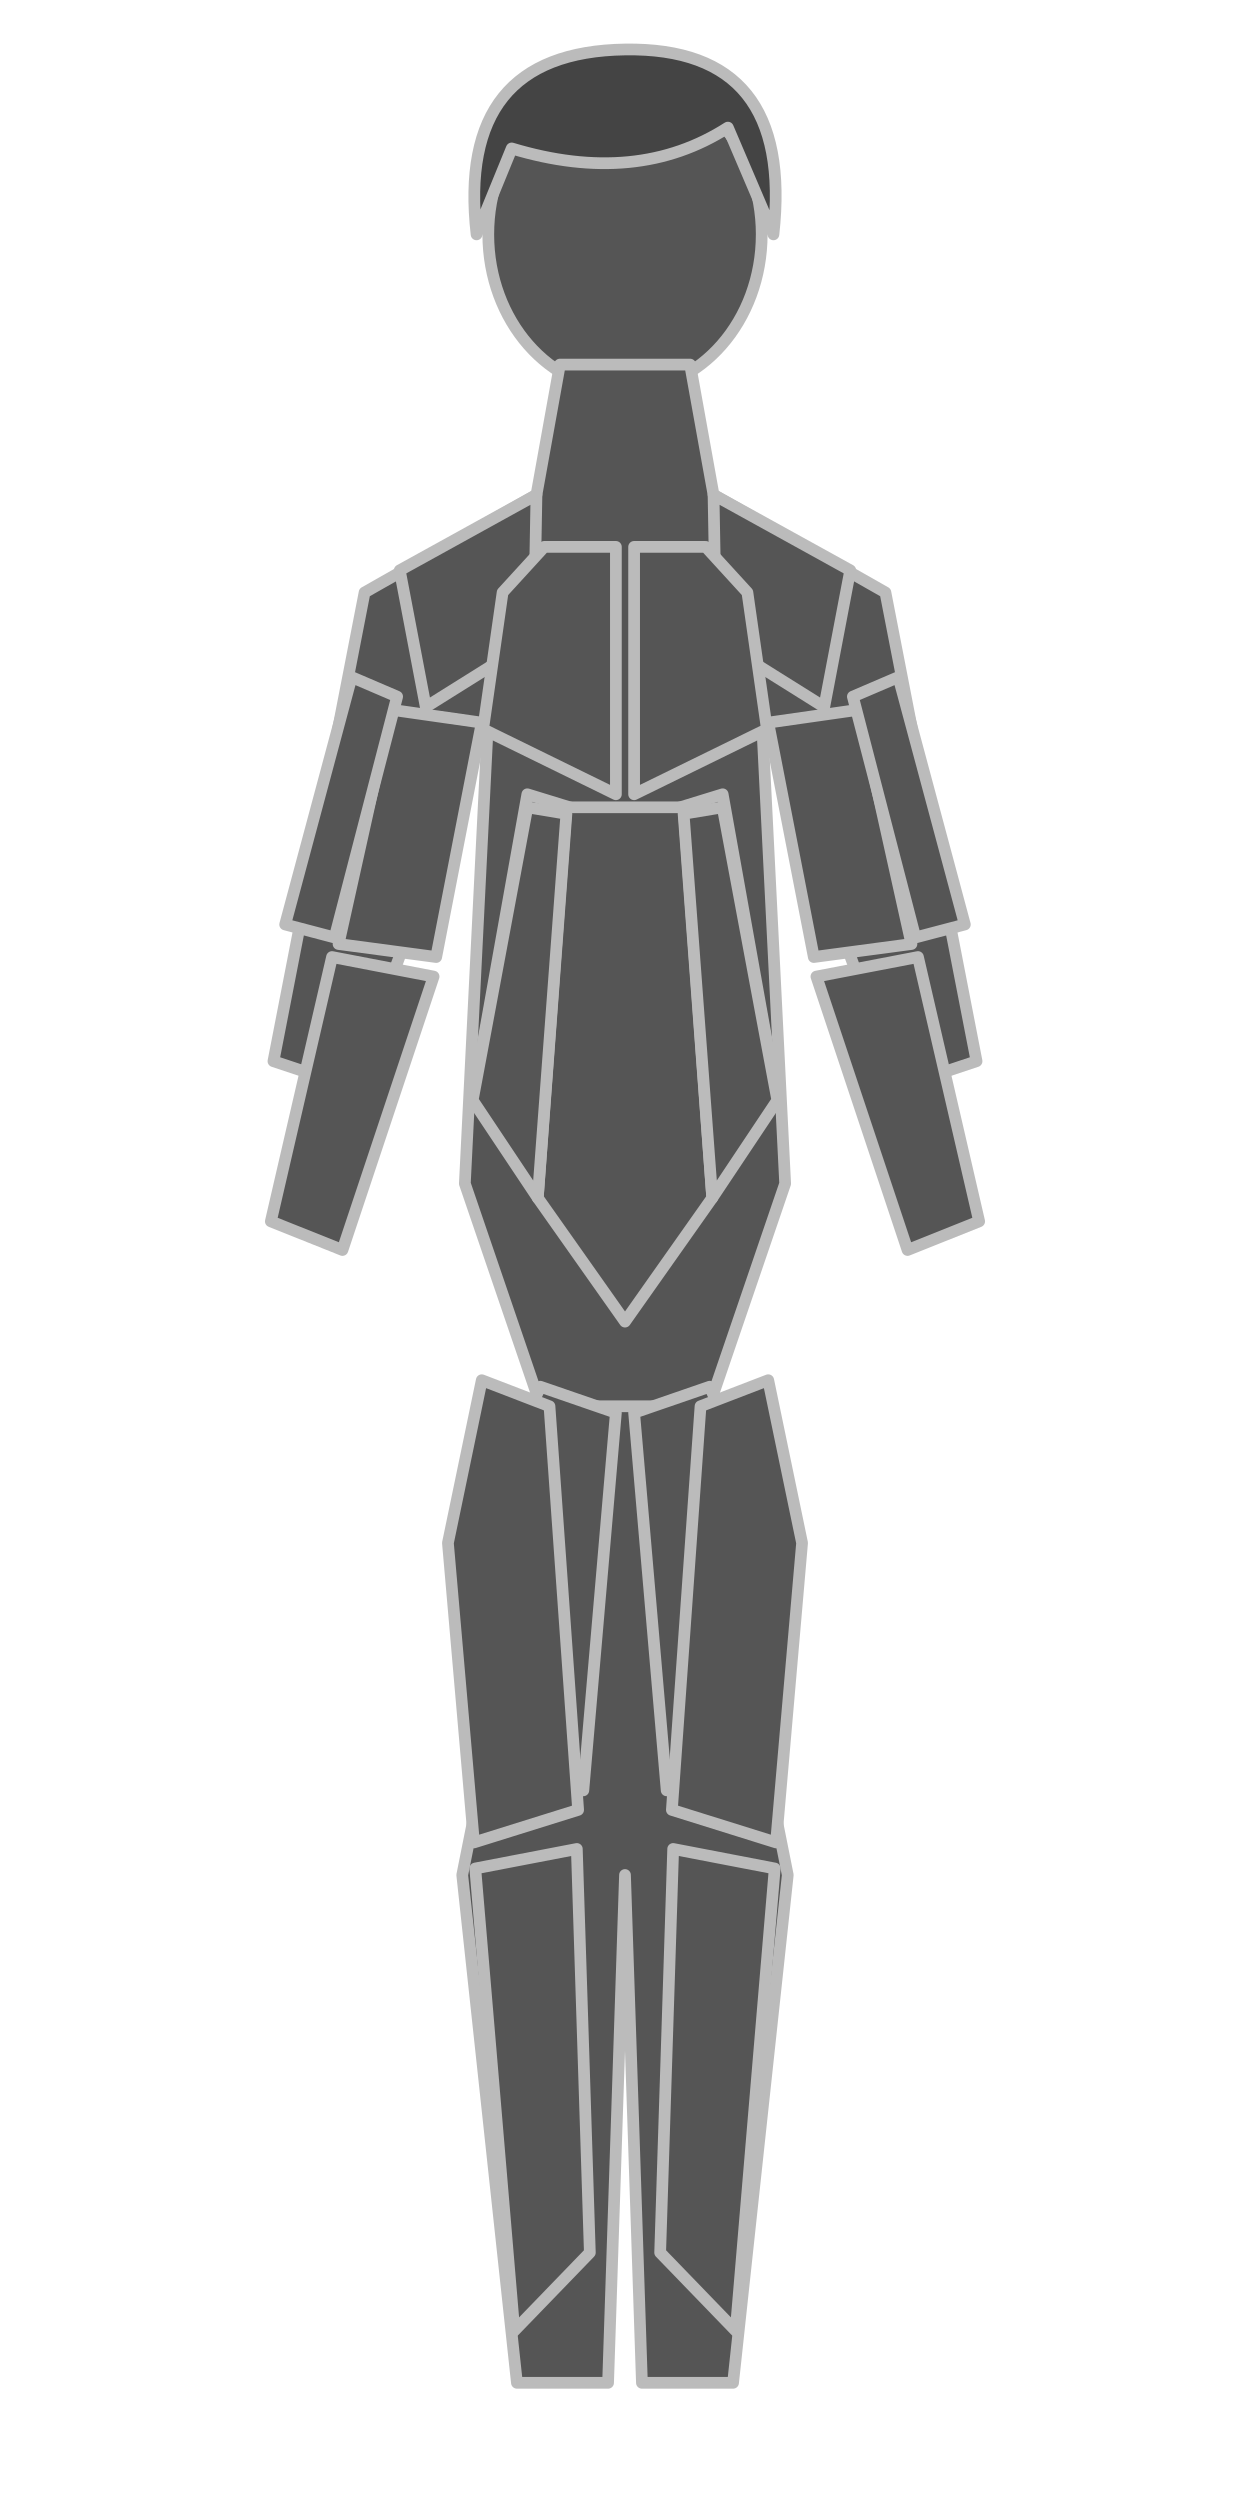
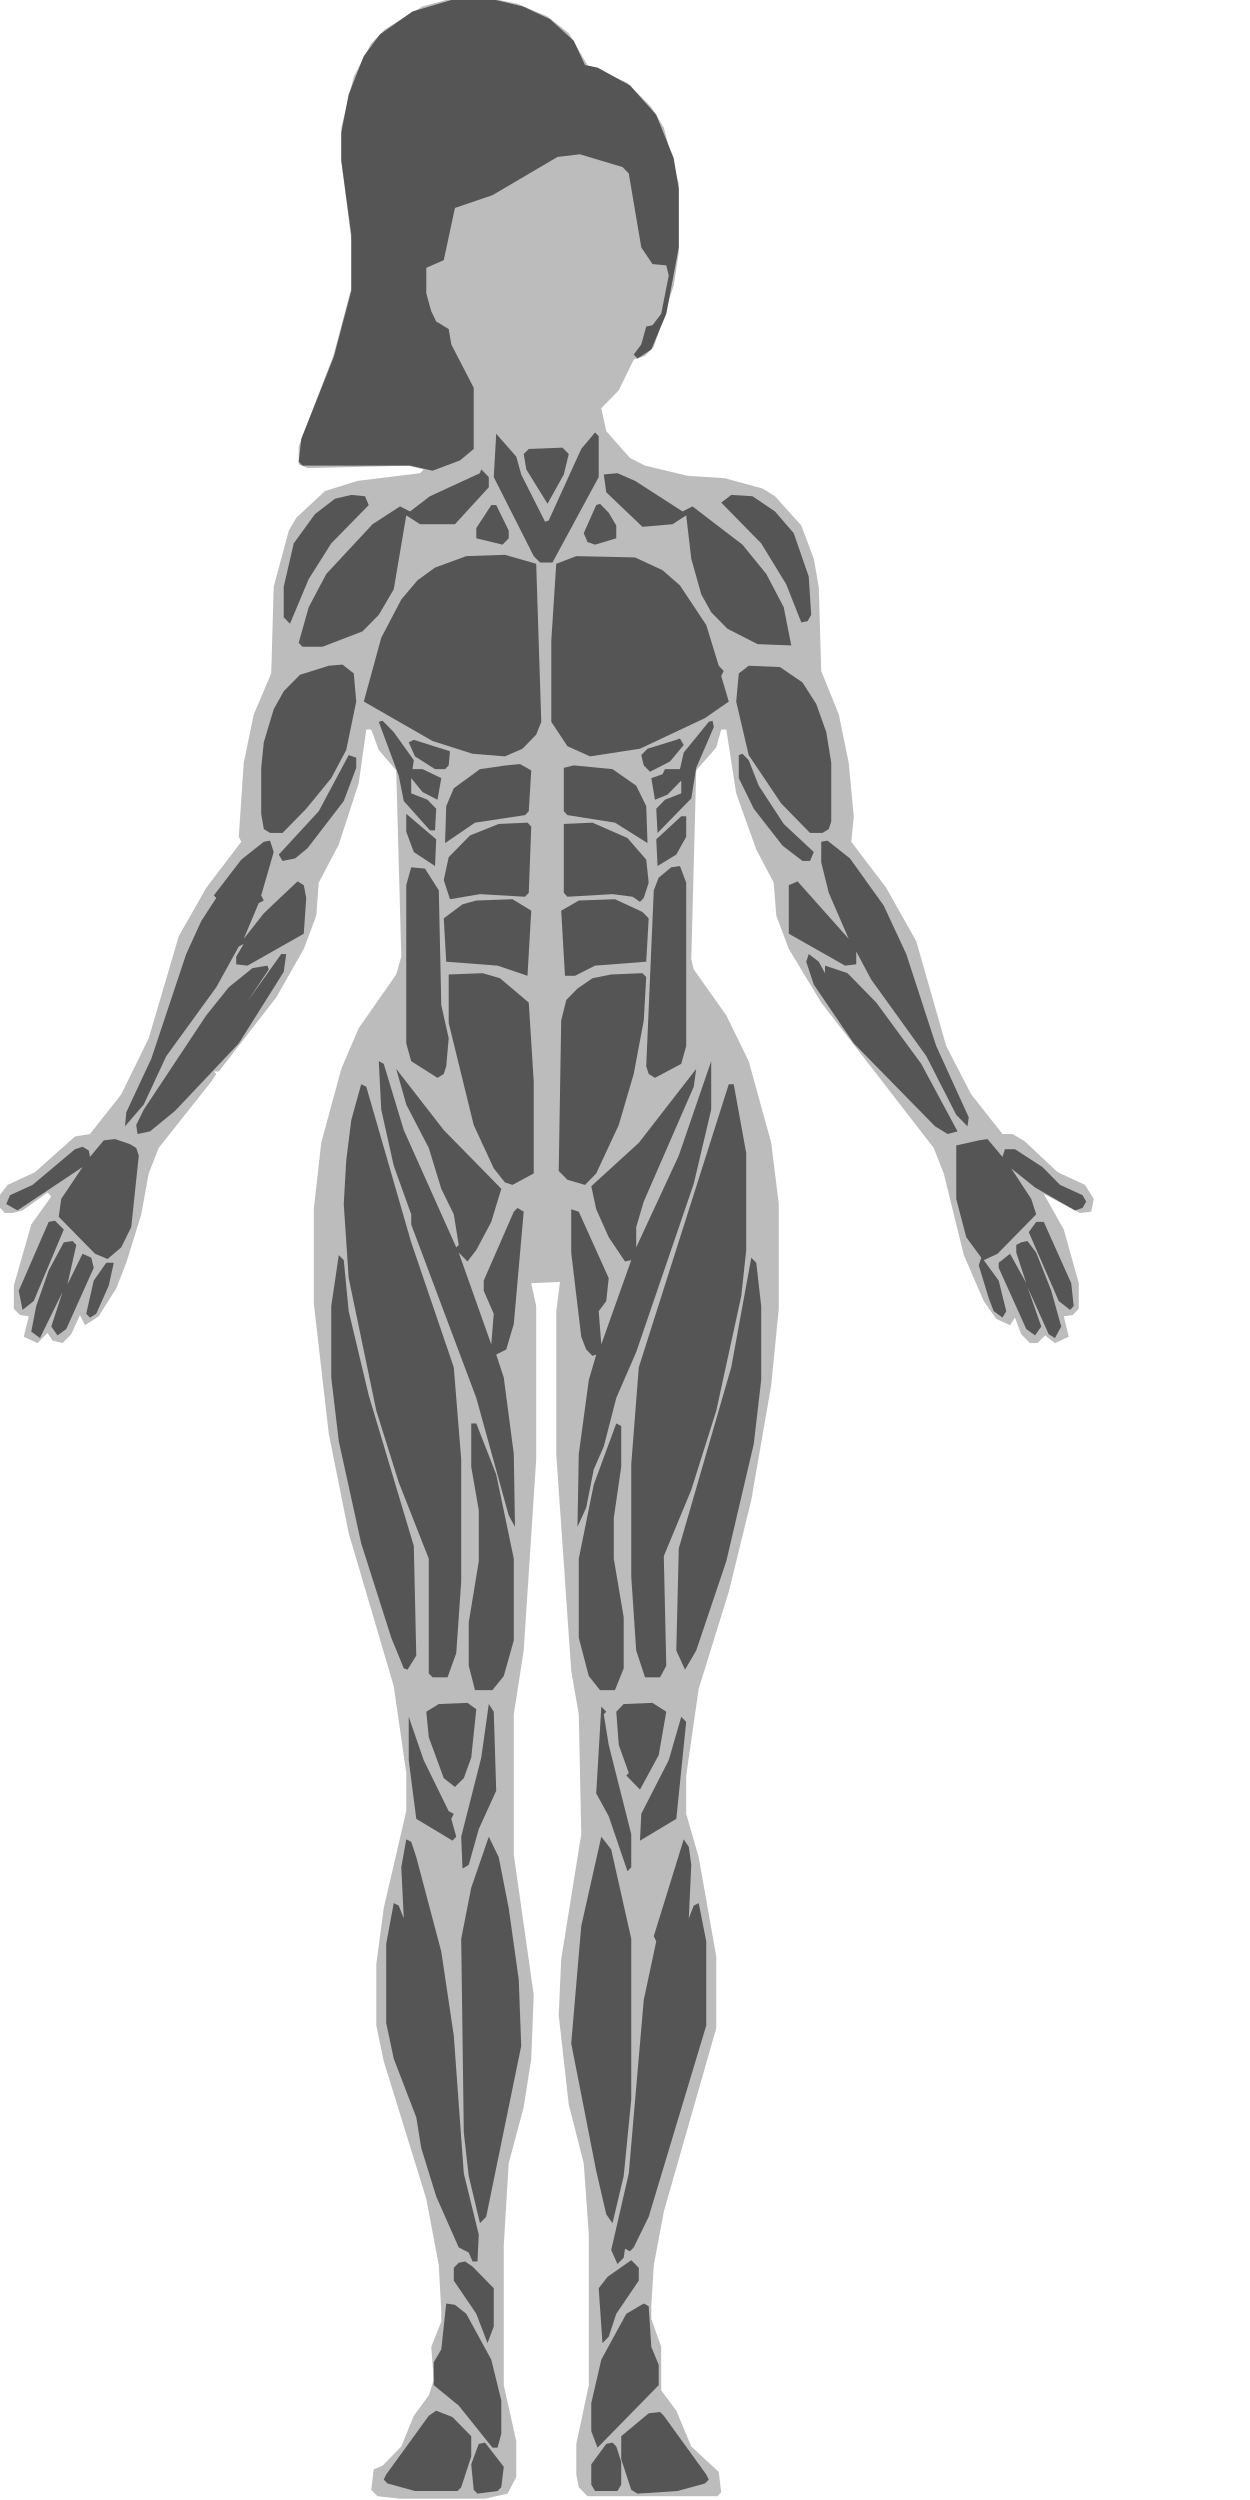
- <svg xmlns="http://www.w3.org/2000/svg" viewBox="0 0 960 1920">
-   <g fill="#555" stroke="#bbb" stroke-width="9" stroke-linejoin="round">
-     <ellipse cx="480" cy="180" rx="105" ry="120" />
-     <path fill="#444" d="M366 180Q350 40 480 38T594 180l-35-82q-70 45-166 16z" />
-     <path d="M430 280h100l18 100 132 75 70 360-60 20-105-286 18 360-70 205H427l-70-205 18-360-105 286-60-20 70-360 132-75z" />
-     <path d="M427 1080l-72 360 42 390h70l13-390 13 390h70l42-390-72-360z" />
-     <path id="female_front_shoulders_l" d="M412 380l-105 58 20 105 83-52z" />
-     <path id="female_front_shoulders_r" d="M548 380l105 58-20 105-83-52z" />
-     <path id="female_front_chest_l" d="M418 420h55v190l-102-50 15-105z" />
-     <path id="female_front_chest_r" d="M542 420h-55v190l102-50-15-105z" />
-     <path id="female_front_biceps_l" d="M300 545l70 10-35 180-75-10z" />
-     <path id="female_front_biceps_r" d="M660 545l-70 10 35 180 75-10z" />
-     <path id="female_front_triceps_l" d="M270 520l35 15-48 185-38-10z" />
-     <path id="female_front_triceps_r" d="M690 520l-35 15 48 185 38-10z" />
-     <path id="female_front_forearms_l" d="M255 735l78 15-70 210-55-22z" />
-     <path id="female_front_forearms_r" d="M705 735l-78 15 70 210 55-22z" />
-     <path id="female_front_back_l" d="M405 610l65 20-35 250-72-35z" />
-     <path id="female_front_back_r" d="M555 610l-65 20 35 250 72-35z" />
-     <path id="female_front_core" d="M435 620h90l22 300-67 95-67-95z" />
-     <path id="female_front_obliques_l" d="M405 620l30 5-22 295-50-75z" />
-     <path id="female_front_obliques_r" d="M555 620l-30 5 22 295 50-75z" />
-     <path id="female_front_adductors_l" d="M415 1065l58 20-25 290-70-230z" />
-     <path id="female_front_adductors_r" d="M545 1065l-58 20 25 290 70-230z" />
-     <path id="female_front_quads_l" d="M370 1060l52 20 22 310-80 25-20-230z" />
-     <path id="female_front_quads_r" d="M590 1060l-52 20-22 310 80 25 20-230z" />
-     <path id="female_front_calves_l" d="M365 1435l78-15 10 310-58 60z" />
-     <path id="female_front_calves_r" d="M595 1435l-78-15-10 310 58 60z" />
+ <svg xmlns="http://www.w3.org/2000/svg" width="960" height="1920" viewBox="0 0 960 1920" role="img" aria-labelledby="title desc">
+   <g id="body-bases" fill="#bcbcbc" fill-rule="evenodd">
+     <path id="body_base_female_front_001" d="M342.7,0.0 L378.2,-1.0 L397.4,2.9 L420.5,12.7 L436.8,25.5 L451.2,50.0 L481.9,63.7 L500.2,82.3 L509.8,98.0 L521.3,141.1 L521.3,194.0 L517.4,219.4 L502.1,266.4 L495.4,273.3 L486.7,276.2 L475.2,299.8 L461.8,313.5 L465.6,331.1 L483.8,351.7 L495.4,357.6 L528.0,365.4 L556.8,367.3 L585.6,375.2 L595.2,381.1 L615.4,403.6 L625.0,429.1 L628.8,450.6 L630.7,515.3 L644.2,548.6 L651.8,585.8 L655.7,626.9 L653.8,646.5 L680.6,681.8 L703.7,722.9 L726.7,803.3 L745.9,840.5 L769.9,870.9 L777.6,870.9 L787.2,876.7 L812.2,900.2 L833.3,910.0 L840.0,920.8 L838.1,930.6 L829.4,931.6 L801.6,916.9 L817.0,944.3 L828.5,985.5 L828.5,1005.1 L823.7,1010.0 L817.0,1010.9 L820.8,1026.6 L810.2,1031.5 L802.6,1025.6 L796.8,1031.5 L791.0,1031.5 L784.3,1024.7 L779.5,1011.9 L775.7,1017.8 L765.1,1012.9 L755.5,999.2 L740.2,963.9 L724.8,901.2 L717.1,881.6 L630.7,770.0 L605.8,728.8 L596.2,703.3 L594.2,677.9 L580.8,652.4 L565.4,609.3 L557.8,560.3 L553.9,560.3 L550.1,574.0 L534.7,591.7 L530.9,736.7 L532.8,744.5 L557.8,779.8 L575.0,815.0 L592.3,877.7 L598.1,924.7 L598.1,1005.1 L592.3,1063.8 L577.0,1152.0 L559.7,1222.5 L536.6,1297.0 L527.0,1363.6 L527.0,1393.0 L536.6,1426.3 L550.1,1502.7 L550.1,1557.6 L509.8,1698.6 L502.1,1739.8 L500.2,1771.1 L500.2,1780.9 L507.8,1802.4 L507.8,1835.8 L519.4,1851.4 L530.9,1878.9 L552.0,1898.4 L553.9,1914.1 L551.0,1917.1 L451.2,1917.1 L444.5,1910.2 L442.6,1900.4 L442.6,1876.9 L452.2,1831.8 L452.2,1716.2 L448.3,1661.4 L436.8,1616.3 L429.1,1547.8 L431.0,1504.7 L446.4,1408.7 L444.5,1316.6 L438.7,1283.3 L427.2,1116.7 L427.2,1007.0 L430.1,984.5 L408.0,985.5 L411.8,1003.1 L411.8,1120.7 L402.2,1267.6 L394.6,1316.6 L394.6,1424.3 L409.9,1532.1 L408.0,1581.1 L402.2,1618.3 L390.7,1661.4 L386.9,1724.1 L386.9,1831.8 L396.5,1874.9 L396.5,1902.4 L389.8,1915.1 L372.5,1919.0 L307.2,1919.0 L289.9,1917.1 L285.1,1912.2 L287.0,1896.5 L293.8,1893.6 L308.2,1878.9 L317.8,1855.3 L329.3,1839.7 L333.1,1827.9 L331.2,1802.4 L338.9,1782.9 L338.9,1775.0 L337.0,1739.8 L327.4,1688.8 L294.7,1583.0 L289.0,1555.6 L289.0,1508.6 L294.7,1465.5 L312.0,1391.0 L312.0,1361.6 L302.4,1295.0 L267.8,1177.5 L252.5,1101.1 L241.0,1001.1 L241.0,928.7 L246.7,877.7 L262.1,820.9 L275.5,789.6 L304.3,748.4 L308.2,734.7 L304.3,591.7 L290.9,576.0 L285.1,560.3 L281.3,560.3 L275.5,601.5 L260.2,648.5 L244.8,677.9 L242.9,703.3 L233.3,728.8 L212.2,766.0 L168.0,822.9 L164.2,822.9 L166.1,824.8 L162.2,830.7 L121.9,881.6 L114.2,901.2 L108.5,932.6 L97.0,969.8 L89.3,989.4 L75.8,1010.9 L65.3,1017.8 L61.4,1010.0 L54.7,1024.7 L48.0,1031.5 L40.3,1029.6 L36.5,1023.7 L28.8,1031.5 L18.2,1026.6 L22.1,1010.9 L15.4,1010.0 L10.6,1005.1 L10.6,987.4 L24.0,940.4 L39.4,918.9 L36.5,915.9 L17.3,929.6 L9.6,931.6 L3.8,931.6 L-1.0,926.7 L-1.0,918.9 L5.8,910.0 L26.9,900.2 L57.6,872.8 L69.1,870.9 L93.1,840.5 L114.2,797.4 L137.3,719.0 L158.4,681.8 L185.3,646.5 L183.4,642.6 L187.2,585.8 L194.9,548.6 L208.3,517.2 L210.2,450.6 L221.8,407.5 L227.5,397.7 L249.6,377.1 L274.6,369.3 L322.6,363.4 L325.4,360.5 L313.0,357.6 L236.2,359.5 L229.4,356.6 L229.4,342.9 L256.3,272.3 L269.8,221.4 L269.8,184.2 L262.1,123.4 L262.1,98.0 L271.7,58.8 L285.1,33.3 L295.7,22.5 L324.5,4.9 L342.7,0.0 Z" />
+     <path id="body_base_female_front_002" d="M366.7,302.7 L363.8,305.6 L364.8,341.9 L373.4,331.1 L377.3,319.3 L377.3,313.5 L366.7,302.7 Z" />
+     <path id="body_base_female_front_003" d="M426.2,379.1 L426.2,379.1 Z" />
+     <path id="body_base_female_front_004" d="M393.6,396.7 L393.6,396.7 Z" />
+     <path id="body_base_female_front_005" d="M218.9,477.1 L218.9,477.1 Z" />
+     <path id="body_base_female_front_006" d="M272.6,578.9 L272.6,578.9 Z" />
+     <path id="body_base_female_front_007" d="M506.9,590.7 L506.9,590.7 Z" />
+     <path id="body_base_female_front_008" d="M339.8,655.3 L339.8,655.3 Z" />
+     <path id="body_base_female_front_009" d="M647.0,712.2 L647.0,712.2 Z" />
+     <path id="body_base_female_front_010" d="M733.4,829.7 L733.4,829.7 Z" />
+     <path id="body_base_female_front_011" d="M735.4,863.0 L735.4,863.0 Z" />
+     <path id="body_base_female_front_012" d="M723.8,872.8 L723.8,872.8 Z" />
+     <path id="body_base_female_front_013" d="M758.4,966.9 L758.4,966.9 Z" />
+     <path id="body_base_female_front_014" d="M800.6,1015.8 L800.6,1015.8 Z" />
+     <path id="body_base_female_front_015" d="M493.4,1372.4 L493.4,1372.4 Z" />
+     <path id="body_base_female_front_016" d="M355.2,1909.2 L355.2,1909.2 Z" />
+   </g>
+   <g id="muscle-regions" fill="#555" fill-rule="evenodd">
+     <g id="female_front_hair">
+       <path id="muscle_female_front_001" d="M346.6,0.0 L376.3,-1.0 L401.3,4.9 L422.4,14.7 L440.6,31.3 L449.3,50.0 L458.9,51.9 L483.8,65.6 L504.0,88.2 L517.4,121.5 L521.3,145.0 L521.3,190.0 L511.7,241.0 L500.2,268.4 L489.6,275.3 L486.7,272.3 L492.5,264.5 L496.3,250.8 L501.1,249.8 L507.8,241.0 L513.6,211.6 L511.7,203.8 L501.1,202.8 L492.5,190.0 L482.9,133.2 L478.1,128.3 L445.4,118.5 L428.2,120.5 L378.2,149.9 L349.4,159.7 L340.8,199.8 L327.4,205.7 L327.4,225.3 L331.2,239.0 L335.0,246.9 L344.6,252.7 L346.6,264.5 L363.8,297.8 L363.8,344.8 L353.3,353.6 L332.2,361.5 L314.9,357.6 L232.3,357.6 L229.4,354.6 L231.4,337.0 L256.3,274.3 L269.8,223.3 L269.8,180.2 L262.1,123.4 L262.1,101.9 L267.8,72.5 L279.4,43.1 L291.8,26.4 L316.8,8.8 L346.6,0.0 Z" />
+       <path id="muscle_female_front_002" d="M414.7,40.2 L399.4,48.0 L434.9,45.1 L424.3,40.2 L414.7,40.2 Z" />
+     </g>
+     <g id="female_front_chest_r">
+       <path id="muscle_female_front_003" d="M381.1,333.1 L396.5,350.7 L400.3,364.4 L418.6,400.7 L421.4,399.7 L446.4,344.8 L457.0,332.1 L459.8,335.0 L459.8,366.4 L424.3,432.0 L414.7,432.0 L409.9,427.1 L379.2,366.4 L381.1,333.1 Z" />
+       <path id="muscle_female_front_004" d="M406.1,344.8 L432.0,343.8 L436.8,348.7 L433.0,364.4 L420.5,386.9 L404.2,360.5 L402.2,348.7 L406.1,344.8 Z" />
+       <path id="muscle_female_front_006" d="M463.7,364.4 L474.2,363.4 L487.7,369.3 L524.2,392.8 L531.8,388.9 L570.2,418.3 L588.5,440.8 L601.9,466.3 L607.7,495.7 L581.8,494.7 L558.7,482.9 L546.2,470.2 L538.6,456.5 L530.9,429.1 L527.0,395.8 L516.5,402.6 L493.4,404.6 L465.6,378.1 L463.7,364.4 Z" />
+       <path id="muscle_female_front_010" d="M457.9,387.9 L460.8,386.9 L467.5,393.8 L473.3,403.6 L473.3,413.4 L457.0,418.3 L451.2,416.3 L448.3,409.5 L457.9,387.9 Z" />
+       <path id="muscle_female_front_012" d="M442.6,427.1 L487.7,428.1 L508.8,437.9 L522.2,449.6 L542.4,480.0 L552.0,511.3 L555.8,515.3 L553.9,519.2 L559.7,538.8 L541.4,551.5 L491.5,575.0 L453.1,580.9 L435.8,573.1 L423.4,554.4 L423.4,491.8 L427.2,433.0 L442.6,427.1 Z" />
+       <path id="muscle_female_front_016" d="M544.3,554.4 L547.2,553.5 L548.2,558.4 L534.7,589.7 L530.9,613.2 L505.0,639.7 L504.0,621.1 L510.7,614.2 L523.2,609.3 L523.2,599.5 L512.6,610.3 L503.0,614.2 L500.2,597.6 L508.8,594.6 L510.7,590.7 L522.2,590.7 L525.1,578.0 L544.3,554.4 Z" />
+       <path id="muscle_female_front_018" d="M519.4,568.2 L522.2,567.2 L525.1,572.1 L514.6,584.8 L499.2,592.7 L494.4,587.8 L492.5,579.9 L497.3,575.0 L519.4,568.2 Z" />
+     </g>
+     <g id="female_front_chest_l">
+       <path id="muscle_female_front_005" d="M369.6,360.5 L375.4,366.4 L375.4,374.2 L349.4,402.6 L322.6,402.6 L312.0,395.8 L302.4,452.6 L290.9,472.2 L278.4,484.9 L247.7,496.7 L232.3,496.7 L229.4,493.7 L237.1,466.3 L250.6,440.8 L286.1,402.6 L307.2,388.9 L314.9,392.8 L330.2,381.1 L368.6,363.4 L369.6,360.5 Z" />
+       <path id="muscle_female_front_009" d="M377.3,387.9 L381.1,387.9 L390.7,407.5 L390.7,413.4 L385.9,418.3 L365.8,413.4 L365.8,405.6 L377.3,387.9 Z" />
+       <path id="muscle_female_front_011" d="M358.1,427.1 L387.8,426.1 L411.8,433.0 L415.7,554.4 L411.8,564.2 L401.3,575.0 L387.8,580.9 L362.9,578.9 L332.2,569.1 L279.4,538.8 L292.8,489.8 L308.2,460.4 L320.6,445.7 L334.1,435.9 L358.1,427.1 Z" />
+       <path id="muscle_female_front_015" d="M290.9,554.4 L293.8,553.5 L302.4,562.3 L317.8,583.8 L316.8,590.7 L324.5,590.7 L338.9,597.6 L336.0,614.2 L324.5,608.3 L315.8,597.6 L315.8,609.3 L328.3,614.2 L335.0,621.1 L334.1,637.7 L330.2,637.7 L310.1,615.2 L306.2,595.6 L290.9,554.4 Z" />
+       <path id="muscle_female_front_017" d="M317.8,568.2 L345.6,577.0 L344.6,587.8 L341.8,590.7 L334.1,590.7 L318.7,580.9 L313.9,570.1 L317.8,568.2 Z" />
+     </g>
+     <g id="female_front_shoulders_l">
+       <path id="muscle_female_front_007" d="M269.8,380.1 L280.3,381.1 L283.2,387.9 L254.4,417.3 L237.1,444.7 L222.7,479.0 L217.9,474.1 L217.9,450.6 L225.6,417.3 L241.9,394.8 L257.3,383.0 L269.8,380.1 Z" />
+     </g>
+     <g id="female_front_shoulders_r">
+       <path id="muscle_female_front_008" d="M561.6,380.1 L577.9,381.1 L595.2,392.8 L609.6,409.5 L621.1,442.8 L623.0,472.2 L620.2,477.1 L615.4,478.0 L603.8,448.7 L584.6,417.3 L553.9,386.0 L561.6,380.1 Z" />
+     </g>
+     <g id="female_front_biceps_l">
+       <path id="muscle_female_front_013" d="M252.5,511.3 L263.0,510.4 L271.7,517.2 L273.6,538.8 L265.9,576.0 L254.4,597.6 L235.2,621.1 L217.0,639.7 L207.4,639.7 L202.6,636.7 L200.6,625.0 L200.6,589.7 L202.6,570.1 L210.2,544.7 L217.9,530.9 L230.4,518.2 L252.5,511.3 Z" />
+       <path id="muscle_female_front_019" d="M267.8,579.9 L273.6,581.9 L273.6,589.7 L264.0,615.2 L236.2,651.4 L226.6,659.3 L217.0,661.2 L214.1,656.3 L244.8,623.0 L267.8,579.9 Z" />
+       <path id="muscle_female_front_027" d="M202.6,646.5 L207.4,645.6 L210.2,654.4 L200.6,687.7 L202.6,691.6 L198.7,693.6 L187.2,721.0 L202.6,701.4 L228.5,676.9 L233.3,679.8 L235.2,689.6 L233.3,717.1 L190.1,741.6 L181.4,740.6 L181.4,734.7 L187.2,724.9 L183.4,726.9 L166.1,758.2 L127.7,811.1 L110.4,848.3 L96.0,865.0 L97.0,854.2 L116.2,813.1 L143.0,732.7 L154.6,707.3 L166.1,689.6 L164.2,687.7 L185.3,660.2 L202.6,646.5 Z" />
+     </g>
+     <g id="female_front_biceps_r">
+       <path id="muscle_female_front_014" d="M575.0,511.3 L599.0,512.3 L616.3,524.1 L626.9,540.7 L634.6,562.3 L638.4,585.8 L638.4,630.9 L636.5,636.7 L631.7,639.7 L622.1,639.7 L600.0,617.1 L575.0,579.9 L565.4,538.8 L567.4,517.2 L575.0,511.3 Z" />
+       <path id="muscle_female_front_020" d="M567.4,579.9 L570.2,578.9 L575.0,583.8 L582.7,603.4 L601.9,632.8 L625.0,654.4 L622.1,661.2 L616.3,661.2 L601.0,649.5 L578.9,621.1 L567.4,597.6 L567.4,579.9 Z" />
+       <path id="muscle_female_front_028" d="M630.7,646.5 L635.5,645.6 L652.8,659.3 L678.7,695.5 L696.0,732.7 L719.0,803.3 L744.0,858.1 L743.0,865.0 L734.4,856.2 L711.4,811.1 L669.1,752.3 L657.6,730.8 L657.6,740.6 L649.0,741.6 L605.8,717.1 L605.8,679.8 L612.5,676.9 L651.8,721.0 L636.5,685.7 L630.7,662.2 L630.7,646.5 Z" />
+       <path id="muscle_female_front_029" d="M654.7,725.9 L654.7,725.9 Z" />
+     </g>
+     <g id="female_front_core">
+       <path id="muscle_female_front_021" d="M388.8,587.8 L399.4,586.8 L408.0,591.7 L406.1,623.0 L403.2,626.0 L364.8,631.8 L341.8,647.5 L342.7,619.1 L348.5,605.4 L368.6,590.7 L388.8,587.8 Z" />
+       <path id="muscle_female_front_022" d="M440.6,587.8 L470.4,590.7 L488.6,603.4 L496.3,619.1 L497.3,647.5 L472.3,631.8 L435.8,626.0 L433.0,623.0 L433.0,589.7 L440.6,587.8 Z" />
+       <path id="muscle_female_front_023" d="M312.0,625.0 L335.0,644.6 L334.1,665.1 L317.8,654.4 L312.0,638.7 L312.0,625.0 Z" />
+       <path id="muscle_female_front_024" d="M523.2,626.9 L527.0,626.9 L527.0,642.6 L519.4,656.3 L505.0,665.1 L504.0,644.6 L523.2,626.9 Z" />
+       <path id="muscle_female_front_025" d="M383.0,632.8 L405.1,631.8 L408.0,634.8 L406.1,685.7 L403.2,688.7 L368.6,686.7 L345.6,690.6 L340.8,675.9 L344.6,658.3 L361.0,641.6 L383.0,632.8 Z" />
+       <path id="muscle_female_front_026" d="M433.0,632.8 L455.0,631.8 L481.9,643.6 L496.3,660.2 L498.2,677.9 L494.4,689.6 L491.5,692.6 L485.8,688.7 L470.4,686.7 L435.8,688.7 L433.0,685.7 L433.0,632.8 Z" />
+       <path id="muscle_female_front_032" d="M365.8,691.6 L393.6,690.6 L408.0,699.4 L405.1,749.4 L382.1,741.6 L342.7,738.6 L340.8,705.3 L355.2,694.5 L365.8,691.6 Z" />
+       <path id="muscle_female_front_033" d="M444.5,691.6 L472.3,690.6 L493.4,700.4 L498.2,705.3 L496.3,738.6 L457.0,741.6 L441.6,749.4 L433.9,749.4 L431.0,699.4 L444.5,691.6 Z" />
+     </g>
+     <g id="female_front_adductors_l">
+       <path id="muscle_female_front_030" d="M315.8,666.1 L326.4,667.1 L337.0,683.8 L338.9,771.9 L344.6,797.4 L342.7,818.9 L340.8,824.8 L336.0,827.8 L315.8,815.0 L312.0,801.3 L312.0,679.8 L315.8,666.1 Z" />
+       <path id="muscle_female_front_043" d="M344.6,748.4 L370.6,747.4 L384.0,751.3 L406.1,770.0 L409.9,830.7 L409.9,901.2 L393.6,910.0 L387.8,908.1 L379.2,897.3 L363.8,864.0 L344.6,785.6 L344.6,748.4 Z" />
+       <path id="muscle_female_front_045" d="M290.9,815.0 L294.7,817.0 L310.1,867.9 L350.4,958.0 L352.3,956.1 L348.5,932.6 L338.9,913.0 L329.3,881.6 L312.0,848.3 L304.3,820.9 L340.8,867.9 L385.0,913.0 L377.3,938.4 L365.8,960.0 L359.0,968.8 L352.3,962.0 L377.3,1032.5 L379.2,1009.0 L371.5,991.3 L371.5,983.5 L394.6,930.6 L397.4,927.7 L402.2,930.6 L394.6,1016.8 L388.8,1036.4 L381.1,1040.3 L386.9,1058.0 L394.6,1116.7 L395.5,1172.6 L390.7,1163.8 L365.8,1073.6 L315.8,940.4 L315.8,932.6 L302.4,895.3 L292.8,852.2 L290.9,815.0 Z" />
+     </g>
+     <g id="female_front_adductors_r">
+       <path id="muscle_female_front_031" d="M515.5,666.1 L522.2,665.1 L527.0,677.9 L527.0,803.3 L523.2,817.0 L503.0,827.8 L498.2,824.8 L496.3,818.9 L502.1,683.8 L505.9,674.0 L515.5,666.1 Z" />
+       <path id="muscle_female_front_044" d="M469.4,748.4 L493.4,747.4 L496.3,750.4 L494.4,783.7 L486.7,824.8 L475.2,864.0 L457.9,901.2 L449.3,910.0 L435.8,906.1 L429.1,899.3 L431.0,783.7 L434.9,768.0 L443.5,759.2 L455.0,751.3 L469.4,748.4 Z" />
+       <path id="muscle_female_front_046" d="M546.2,815.0 L546.2,852.2 L532.8,909.1 L488.6,1038.4 L473.3,1073.6 L463.7,1110.9 L456.0,1128.5 L450.2,1157.9 L443.5,1172.6 L444.5,1116.7 L452.2,1059.9 L457.9,1040.3 L455.0,1041.3 L450.2,1036.4 L446.4,1026.6 L438.7,962.0 L438.7,928.7 L444.5,930.6 L467.5,981.6 L465.6,999.2 L459.8,1007.0 L461.8,1032.5 L484.8,967.8 L480.0,968.8 L467.5,950.2 L457.9,928.7 L454.1,911.0 L490.6,877.7 L534.7,820.9 L532.8,834.6 L494.4,922.8 L488.6,942.4 L488.6,958.0 L521.3,887.5 L546.2,815.0 Z" />
+       <path id="muscle_female_front_047" d="M485.8,961.0 L485.8,964.9 L485.8,961.0 Z" />
+     </g>
+     <g id="female_front_triceps_l">
+       <path id="muscle_female_front_034" d="M216.0,732.7 L219.8,732.7 L217.9,746.4 L183.4,801.3 L134.4,853.2 L115.2,868.9 L105.6,870.9 L104.6,864.0 L110.4,852.2 L158.4,779.8 L175.7,758.2 L193.9,743.5 L205.4,741.6 L206.4,744.5 L190.1,769.0 L216.0,732.7 Z" />
+       <path id="muscle_female_front_035" d="M188.2,770.9 L188.2,770.9 Z" />
+       <path id="muscle_female_front_036" d="M184.3,774.9 L154.6,817.0 L119.0,857.1 L160.3,813.1 L183.4,781.7 L184.3,774.9 Z" />
+       <path id="muscle_female_front_037" d="M115.2,859.1 L109.4,866.9 L115.2,859.1 Z" />
+     </g>
+     <g id="female_front_triceps_r">
+       <path id="muscle_female_front_038" d="M621.1,732.7 L628.8,738.6 L633.6,747.4 L633.6,741.6 L650.9,747.4 L673.0,770.0 L707.5,817.0 L735.4,868.9 L727.7,870.9 L718.1,865.0 L655.7,801.3 L625.0,756.2 L619.2,738.6 L621.1,732.7 Z" />
+       <path id="muscle_female_front_039" d="M635.5,749.4 L639.4,755.3 L635.5,749.4 Z" />
+       <path id="muscle_female_front_040" d="M641.3,757.2 L658.6,782.7 L641.3,757.2 Z" />
+       <path id="muscle_female_front_041" d="M660.5,784.7 L680.6,815.0 L716.2,853.2 L660.5,784.7 Z" />
+       <path id="muscle_female_front_042" d="M720.0,855.2 L727.7,865.0 L720.0,855.2 Z" />
+     </g>
+     <g id="female_front_quads_l">
+       <path id="muscle_female_front_048" d="M277.4,832.7 L281.3,834.6 L315.8,954.1 L348.5,1050.1 L354.2,1120.7 L354.2,1214.7 L350.4,1269.6 L343.7,1288.2 L332.2,1288.2 L329.3,1285.2 L329.3,1197.1 L306.2,1138.3 L289.0,1083.4 L267.8,981.6 L264.0,924.7 L265.9,891.4 L269.8,860.1 L277.4,832.7 Z" />
+       <path id="muscle_female_front_059" d="M260.2,963.9 L264.0,967.8 L267.8,1007.0 L283.2,1071.7 L317.8,1187.3 L319.7,1271.5 L313.0,1282.3 L310.1,1281.3 L300.5,1257.8 L277.4,1185.3 L260.2,1106.9 L254.4,1058.0 L254.4,1003.1 L260.2,963.9 Z" />
+       <path id="muscle_female_front_062" d="M361.9,1093.2 L365.8,1093.2 L381.1,1132.4 L394.6,1197.1 L394.6,1259.8 L386.9,1287.2 L378.2,1298.0 L364.8,1298.0 L360.0,1279.3 L360.0,1246.0 L367.7,1199.0 L367.7,1159.8 L361.9,1126.5 L361.9,1093.2 Z" />
+     </g>
+     <g id="female_front_quads_r">
+       <path id="muscle_female_front_049" d="M559.7,832.7 L563.5,832.7 L573.1,885.6 L573.1,960.0 L569.3,995.3 L550.1,1083.4 L530.9,1144.2 L509.8,1195.1 L511.7,1279.3 L506.9,1288.2 L495.4,1288.2 L488.6,1267.6 L484.8,1210.8 L484.8,1124.6 L490.6,1050.1 L559.7,832.7 Z" />
+       <path id="muscle_female_front_060" d="M577.0,965.9 L580.8,969.8 L584.6,1003.1 L584.6,1059.9 L578.9,1108.9 L557.8,1199.0 L534.7,1267.6 L526.1,1282.3 L519.4,1267.6 L521.3,1189.2 L561.6,1050.1 L577.0,965.9 Z" />
+       <path id="muscle_female_front_063" d="M473.3,1093.2 L477.1,1095.2 L477.1,1126.5 L471.4,1165.7 L471.4,1197.1 L479.0,1242.1 L479.0,1281.3 L472.3,1298.0 L460.8,1298.0 L452.2,1287.2 L444.5,1257.8 L444.5,1197.1 L456.0,1140.2 L473.3,1093.2 Z" />
+     </g>
+     <g id="female_front_forearms_l">
+       <path id="muscle_female_front_050" d="M79.7,875.8 L88.3,874.8 L99.8,878.7 L104.6,881.6 L106.6,887.5 L100.8,942.4 L93.1,958.0 L82.6,966.9 L73.0,962.9 L45.1,934.5 L47.0,920.8 L63.4,896.3 L13.4,929.6 L4.8,924.7 L7.7,917.9 L25.0,910.0 L57.6,882.6 L63.4,880.7 L68.2,883.6 L69.1,888.5 L79.7,875.8 Z" />
+       <path id="muscle_female_front_051" d="M67.2,890.4 L67.2,890.4 Z" />
+       <path id="muscle_female_front_054" d="M37.4,938.4 L42.2,937.5 L49.0,944.3 L25.9,999.2 L17.3,1006.0 L14.4,991.3 L37.4,938.4 Z" />
+       <path id="muscle_female_front_056" d="M49.0,954.1 L55.7,953.1 L58.6,956.1 L51.8,986.4 L63.4,962.9 L70.1,965.9 L72.0,973.7 L50.9,1020.7 L44.2,1025.6 L39.4,1018.8 L48.0,992.3 L30.7,1027.6 L24.0,1022.7 L27.8,1003.1 L37.4,975.7 L49.0,954.1 Z" />
+       <path id="muscle_female_front_057" d="M49.9,988.4 L49.9,988.4 Z" />
+       <path id="muscle_female_front_061" d="M81.6,969.8 L87.4,969.8 L83.5,987.4 L73.9,1009.0 L69.1,1011.9 L66.2,1009.0 L72.0,983.5 L81.6,969.8 Z" />
+     </g>
+     <g id="female_front_forearms_r">
+       <path id="muscle_female_front_052" d="M751.7,875.8 L758.4,874.8 L769.9,888.5 L771.8,882.6 L779.5,882.6 L800.6,896.3 L814.1,910.0 L831.4,917.9 L834.2,922.8 L831.4,927.7 L825.6,929.6 L794.9,912.0 L776.6,897.3 L792.0,920.8 L795.8,932.6 L766.1,962.9 L755.5,967.8 L767.0,983.5 L772.8,1007.0 L769.9,1011.9 L763.2,1007.0 L759.4,997.2 L751.7,971.8 L753.6,965.9 L742.1,950.2 L734.4,920.8 L734.4,879.7 L751.7,875.8 Z" />
+       <path id="muscle_female_front_053" d="M773.8,892.4 L773.8,892.4 Z" />
+       <path id="muscle_female_front_055" d="M795.8,938.4 L801.6,938.4 L822.7,985.5 L824.6,1003.1 L821.8,1006.0 L813.1,999.2 L790.1,946.3 L795.8,938.4 Z" />
+       <path id="muscle_female_front_058" d="M784.3,954.1 L789.1,953.1 L795.8,962.0 L807.4,991.3 L815.0,1018.8 L810.2,1027.6 L805.4,1024.7 L789.1,988.4 L799.7,1018.8 L794.9,1025.6 L788.2,1020.7 L767.0,973.7 L767.0,969.8 L775.7,962.9 L788.2,985.5 L780.5,962.0 L780.5,956.1 L784.3,954.1 Z" />
+     </g>
+     <g id="female_front_calves_l">
+       <path id="muscle_female_front_064" d="M337.0,1308.7 L359.0,1307.8 L365.8,1312.7 L361.9,1349.9 L356.2,1365.6 L349.4,1372.4 L340.8,1365.6 L329.3,1334.2 L327.4,1314.6 L337.0,1308.7 Z" />
+       <path id="muscle_female_front_065" d="M375.4,1308.7 L379.2,1314.6 L381.1,1375.3 L367.7,1404.7 L360.0,1432.2 L355.2,1435.1 L354.2,1410.6 L369.6,1349.9 L375.4,1308.7 Z" />
+       <path id="muscle_female_front_068" d="M313.9,1318.5 L325.4,1351.8 L344.6,1391.0 L348.5,1393.0 L346.6,1396.9 L350.4,1410.6 L347.5,1413.6 L319.7,1396.9 L313.9,1351.8 L313.9,1318.5 Z" />
+       <path id="muscle_female_front_070" d="M375.4,1410.6 L383.0,1426.3 L390.7,1465.5 L398.4,1520.3 L400.3,1571.3 L373.4,1702.5 L368.6,1707.4 L360.0,1671.2 L356.2,1637.9 L354.2,1489.0 L361.9,1449.8 L375.4,1410.6 Z" />
+       <path id="muscle_female_front_072" d="M312.0,1412.6 L315.8,1414.5 L319.7,1426.3 L338.9,1498.8 L348.5,1563.4 L356.2,1669.2 L367.7,1716.2 L366.7,1736.8 L362.9,1736.8 L360.0,1730.0 L352.3,1726.0 L335.0,1686.9 L323.5,1649.6 L319.7,1626.1 L302.4,1581.1 L296.6,1553.6 L296.6,1492.9 L302.4,1461.6 L306.2,1463.5 L310.1,1473.3 L308.2,1434.1 L312.0,1412.6 Z" />
+       <path id="muscle_female_front_073" d="M313.0,1486.0 L313.0,1486.0 Z" />
+       <path id="muscle_female_front_074" d="M314.9,1493.9 L314.9,1497.8 L314.9,1493.9 Z" />
+       <path id="muscle_female_front_075" d="M316.8,1501.7 L316.8,1501.7 Z" />
+       <path id="muscle_female_front_076" d="M320.6,1519.3 L320.6,1519.3 Z" />
+       <path id="muscle_female_front_077" d="M324.5,1535.0 L324.5,1538.9 L324.5,1535.0 Z" />
+       <path id="muscle_female_front_078" d="M328.3,1554.6 L328.3,1558.5 L328.3,1554.6 Z" />
+       <path id="muscle_female_front_079" d="M330.2,1564.4 L330.2,1564.4 Z" />
+       <path id="muscle_female_front_080" d="M336.0,1591.8 L336.0,1599.7 L336.0,1591.8 Z" />
+       <path id="muscle_female_front_081" d="M337.9,1601.6 L337.0,1616.3 L342.7,1657.5 L355.2,1715.3 L337.9,1601.6 Z" />
+       <path id="muscle_female_front_082" d="M357.1,1721.1 L357.1,1721.1 Z" />
+       <path id="muscle_female_front_098" d="M352.3,1737.8 L357.1,1736.8 L362.9,1740.7 L379.2,1757.4 L379.2,1786.8 L374.4,1799.5 L365.8,1777.0 L348.5,1751.5 L348.5,1741.7 L352.3,1737.8 Z" />
+       <path id="muscle_female_front_099" d="M342.7,1769.1 L349.4,1770.1 L358.1,1777.0 L377.3,1812.2 L385.0,1843.6 L385.0,1869.1 L382.1,1879.8 L378.2,1879.8 L352.3,1847.5 L333.1,1831.8 L333.1,1814.2 L338.9,1804.4 L342.7,1769.1 Z" />
+       <path id="muscle_female_front_101" d="M335.0,1851.4 L347.5,1856.3 L361.9,1871.0 L361.9,1886.7 L354.2,1910.2 L351.4,1913.1 L318.7,1913.1 L297.6,1907.3 L294.7,1904.3 L296.6,1900.4 L329.3,1855.3 L335.0,1851.4 Z" />
+       <path id="muscle_female_front_103" d="M367.7,1876.9 L372.5,1875.9 L386.9,1894.5 L385.0,1910.2 L382.1,1913.1 L366.7,1915.1 L363.8,1912.2 L361.9,1892.6 L367.7,1876.9 Z" />
+     </g>
+     <g id="female_front_calves_r">
+       <path id="muscle_female_front_066" d="M479.0,1308.7 L501.1,1307.8 L511.7,1314.6 L505.9,1347.9 L491.5,1374.4 L481.0,1363.6 L482.9,1361.6 L475.2,1340.1 L473.3,1314.6 L479.0,1308.7 Z" />
+       <path id="muscle_female_front_067" d="M461.8,1310.7 L465.6,1314.6 L463.7,1316.6 L467.5,1340.1 L484.8,1408.7 L484.8,1434.1 L481.9,1437.1 L467.5,1394.9 L457.9,1377.3 L461.8,1310.7 Z" />
+       <path id="muscle_female_front_069" d="M523.2,1318.5 L527.0,1322.4 L519.4,1396.9 L491.5,1413.6 L492.5,1393.0 L513.6,1351.8 L523.2,1318.5 Z" />
+       <path id="muscle_female_front_071" d="M461.8,1410.6 L469.4,1420.4 L484.8,1489.0 L484.8,1612.4 L479.0,1671.2 L470.4,1707.4 L465.6,1700.6 L457.9,1667.3 L438.7,1569.3 L446.4,1479.2 L461.8,1410.6 Z" />
+       <path id="muscle_female_front_083" d="M525.1,1412.6 L529.0,1418.4 L530.9,1432.2 L529.0,1473.3 L532.8,1463.5 L536.6,1461.6 L542.4,1490.9 L542.4,1555.6 L498.2,1702.5 L486.7,1726.0 L483.8,1729.0 L480.0,1727.0 L479.0,1733.9 L474.2,1738.8 L469.4,1728.0 L482.9,1669.2 L494.4,1536.0 L504.0,1490.9 L502.1,1487.0 L525.1,1412.6 Z" />
+       <path id="muscle_female_front_084" d="M526.1,1488.0 L526.1,1488.0 Z" />
+       <path id="muscle_female_front_085" d="M524.2,1493.9 L524.2,1497.8 L524.2,1493.9 Z" />
+       <path id="muscle_female_front_086" d="M522.2,1503.7 L522.2,1503.7 Z" />
+       <path id="muscle_female_front_087" d="M520.3,1511.5 L520.3,1511.5 Z" />
+       <path id="muscle_female_front_088" d="M518.4,1519.3 L518.4,1523.3 L518.4,1519.3 Z" />
+       <path id="muscle_female_front_089" d="M510.7,1556.6 L510.7,1556.6 Z" />
+       <path id="muscle_female_front_090" d="M508.8,1564.4 L508.8,1564.4 Z" />
+       <path id="muscle_female_front_091" d="M506.9,1572.2 L506.9,1576.2 L506.9,1572.2 Z" />
+       <path id="muscle_female_front_092" d="M503.0,1591.8 L503.0,1601.6 L503.0,1591.8 Z" />
+       <path id="muscle_female_front_093" d="M501.1,1603.6 L484.8,1698.6 L485.8,1707.4 L498.2,1647.7 L501.1,1603.6 Z" />
+       <path id="muscle_female_front_094" d="M483.8,1709.4 L483.8,1715.3 L483.8,1709.4 Z" />
+       <path id="muscle_female_front_095" d="M481.9,1719.2 L481.9,1719.2 Z" />
+       <path id="muscle_female_front_096" d="M481.9,1723.1 L481.9,1723.1 Z" />
+       <path id="muscle_female_front_097" d="M484.8,1735.8 L490.6,1741.7 L490.6,1751.5 L473.3,1777.0 L467.5,1794.6 L462.7,1799.5 L459.8,1757.4 L466.6,1748.6 L484.8,1735.8 Z" />
+       <path id="muscle_female_front_100" d="M494.4,1769.1 L498.2,1771.1 L500.2,1802.4 L505.9,1816.2 L505.9,1831.8 L458.9,1879.8 L454.1,1867.1 L454.1,1845.6 L461.8,1812.2 L481.0,1777.0 L494.4,1769.1 Z" />
+       <path id="muscle_female_front_102" d="M498.2,1853.4 L506.9,1852.4 L509.8,1855.3 L542.4,1900.4 L544.3,1904.3 L541.4,1907.3 L520.3,1913.1 L489.6,1915.1 L484.8,1912.2 L477.1,1888.7 L477.1,1871.0 L498.2,1853.4 Z" />
+       <path id="muscle_female_front_104" d="M465.6,1876.9 L470.4,1875.9 L473.3,1878.9 L477.1,1890.6 L477.1,1908.2 L474.2,1913.1 L457.0,1913.1 L454.1,1908.2 L454.1,1892.6 L465.6,1876.9 Z" />
+     </g>
  </g>
</svg>
